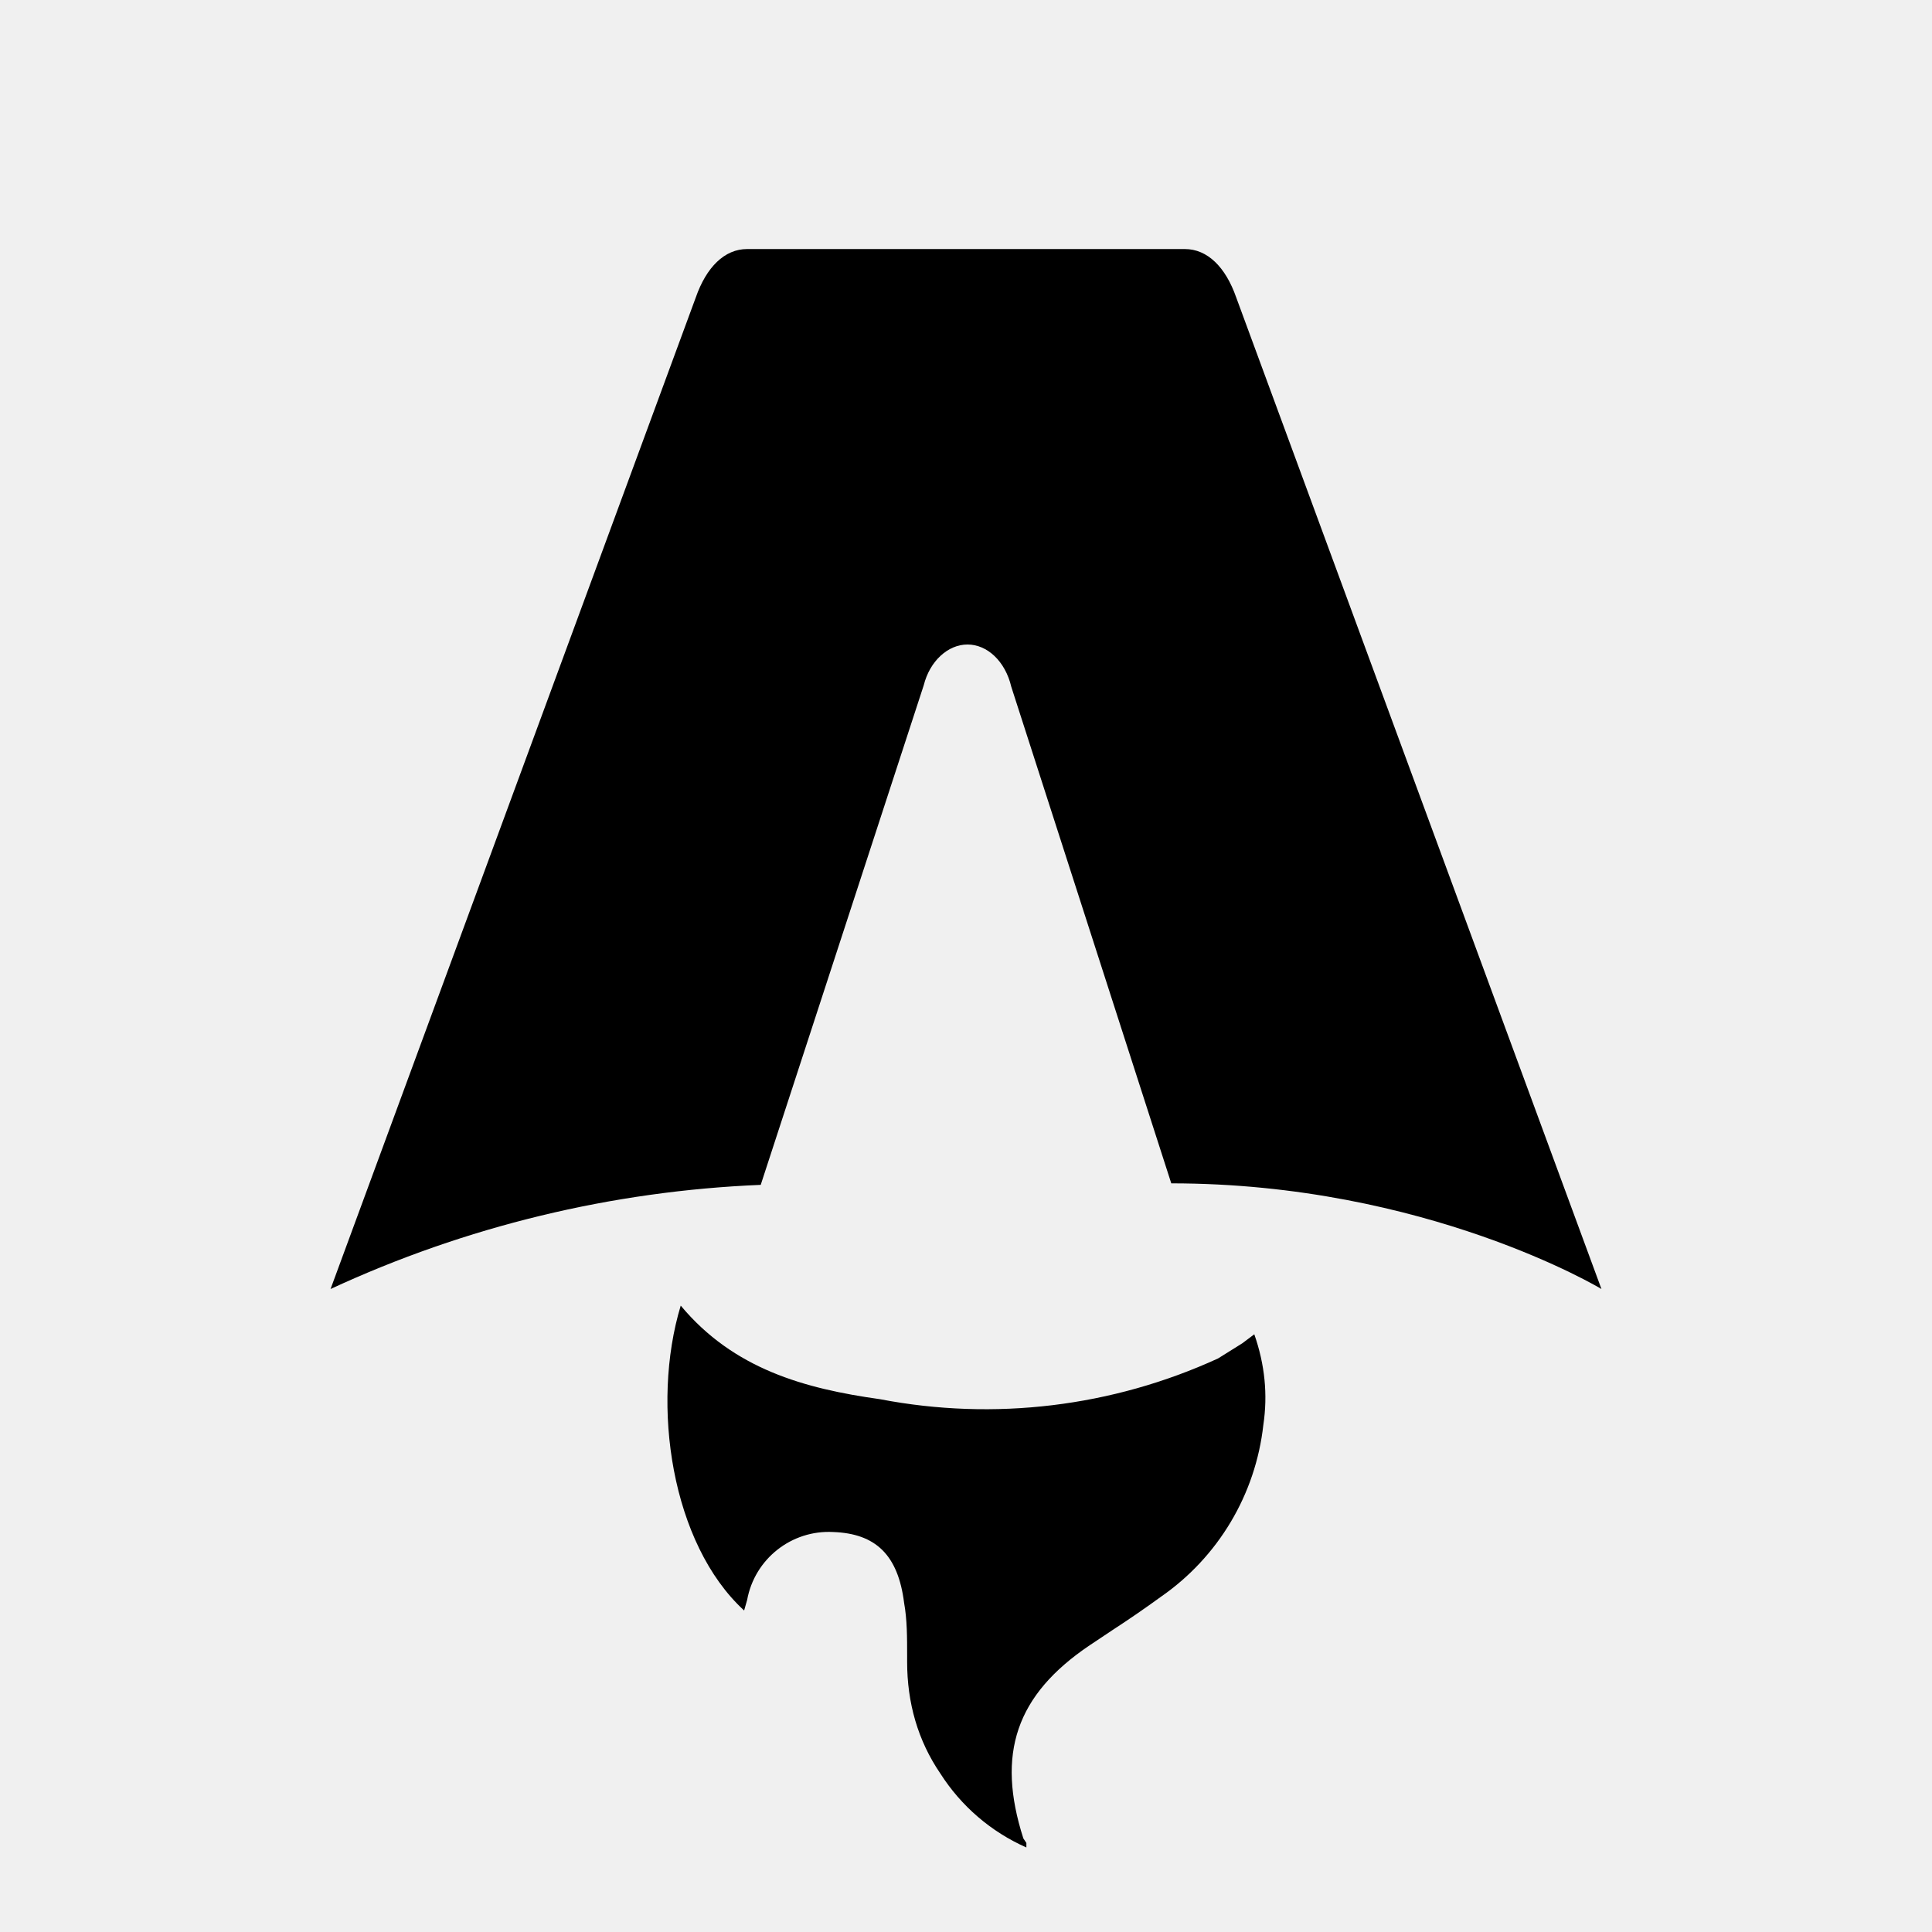
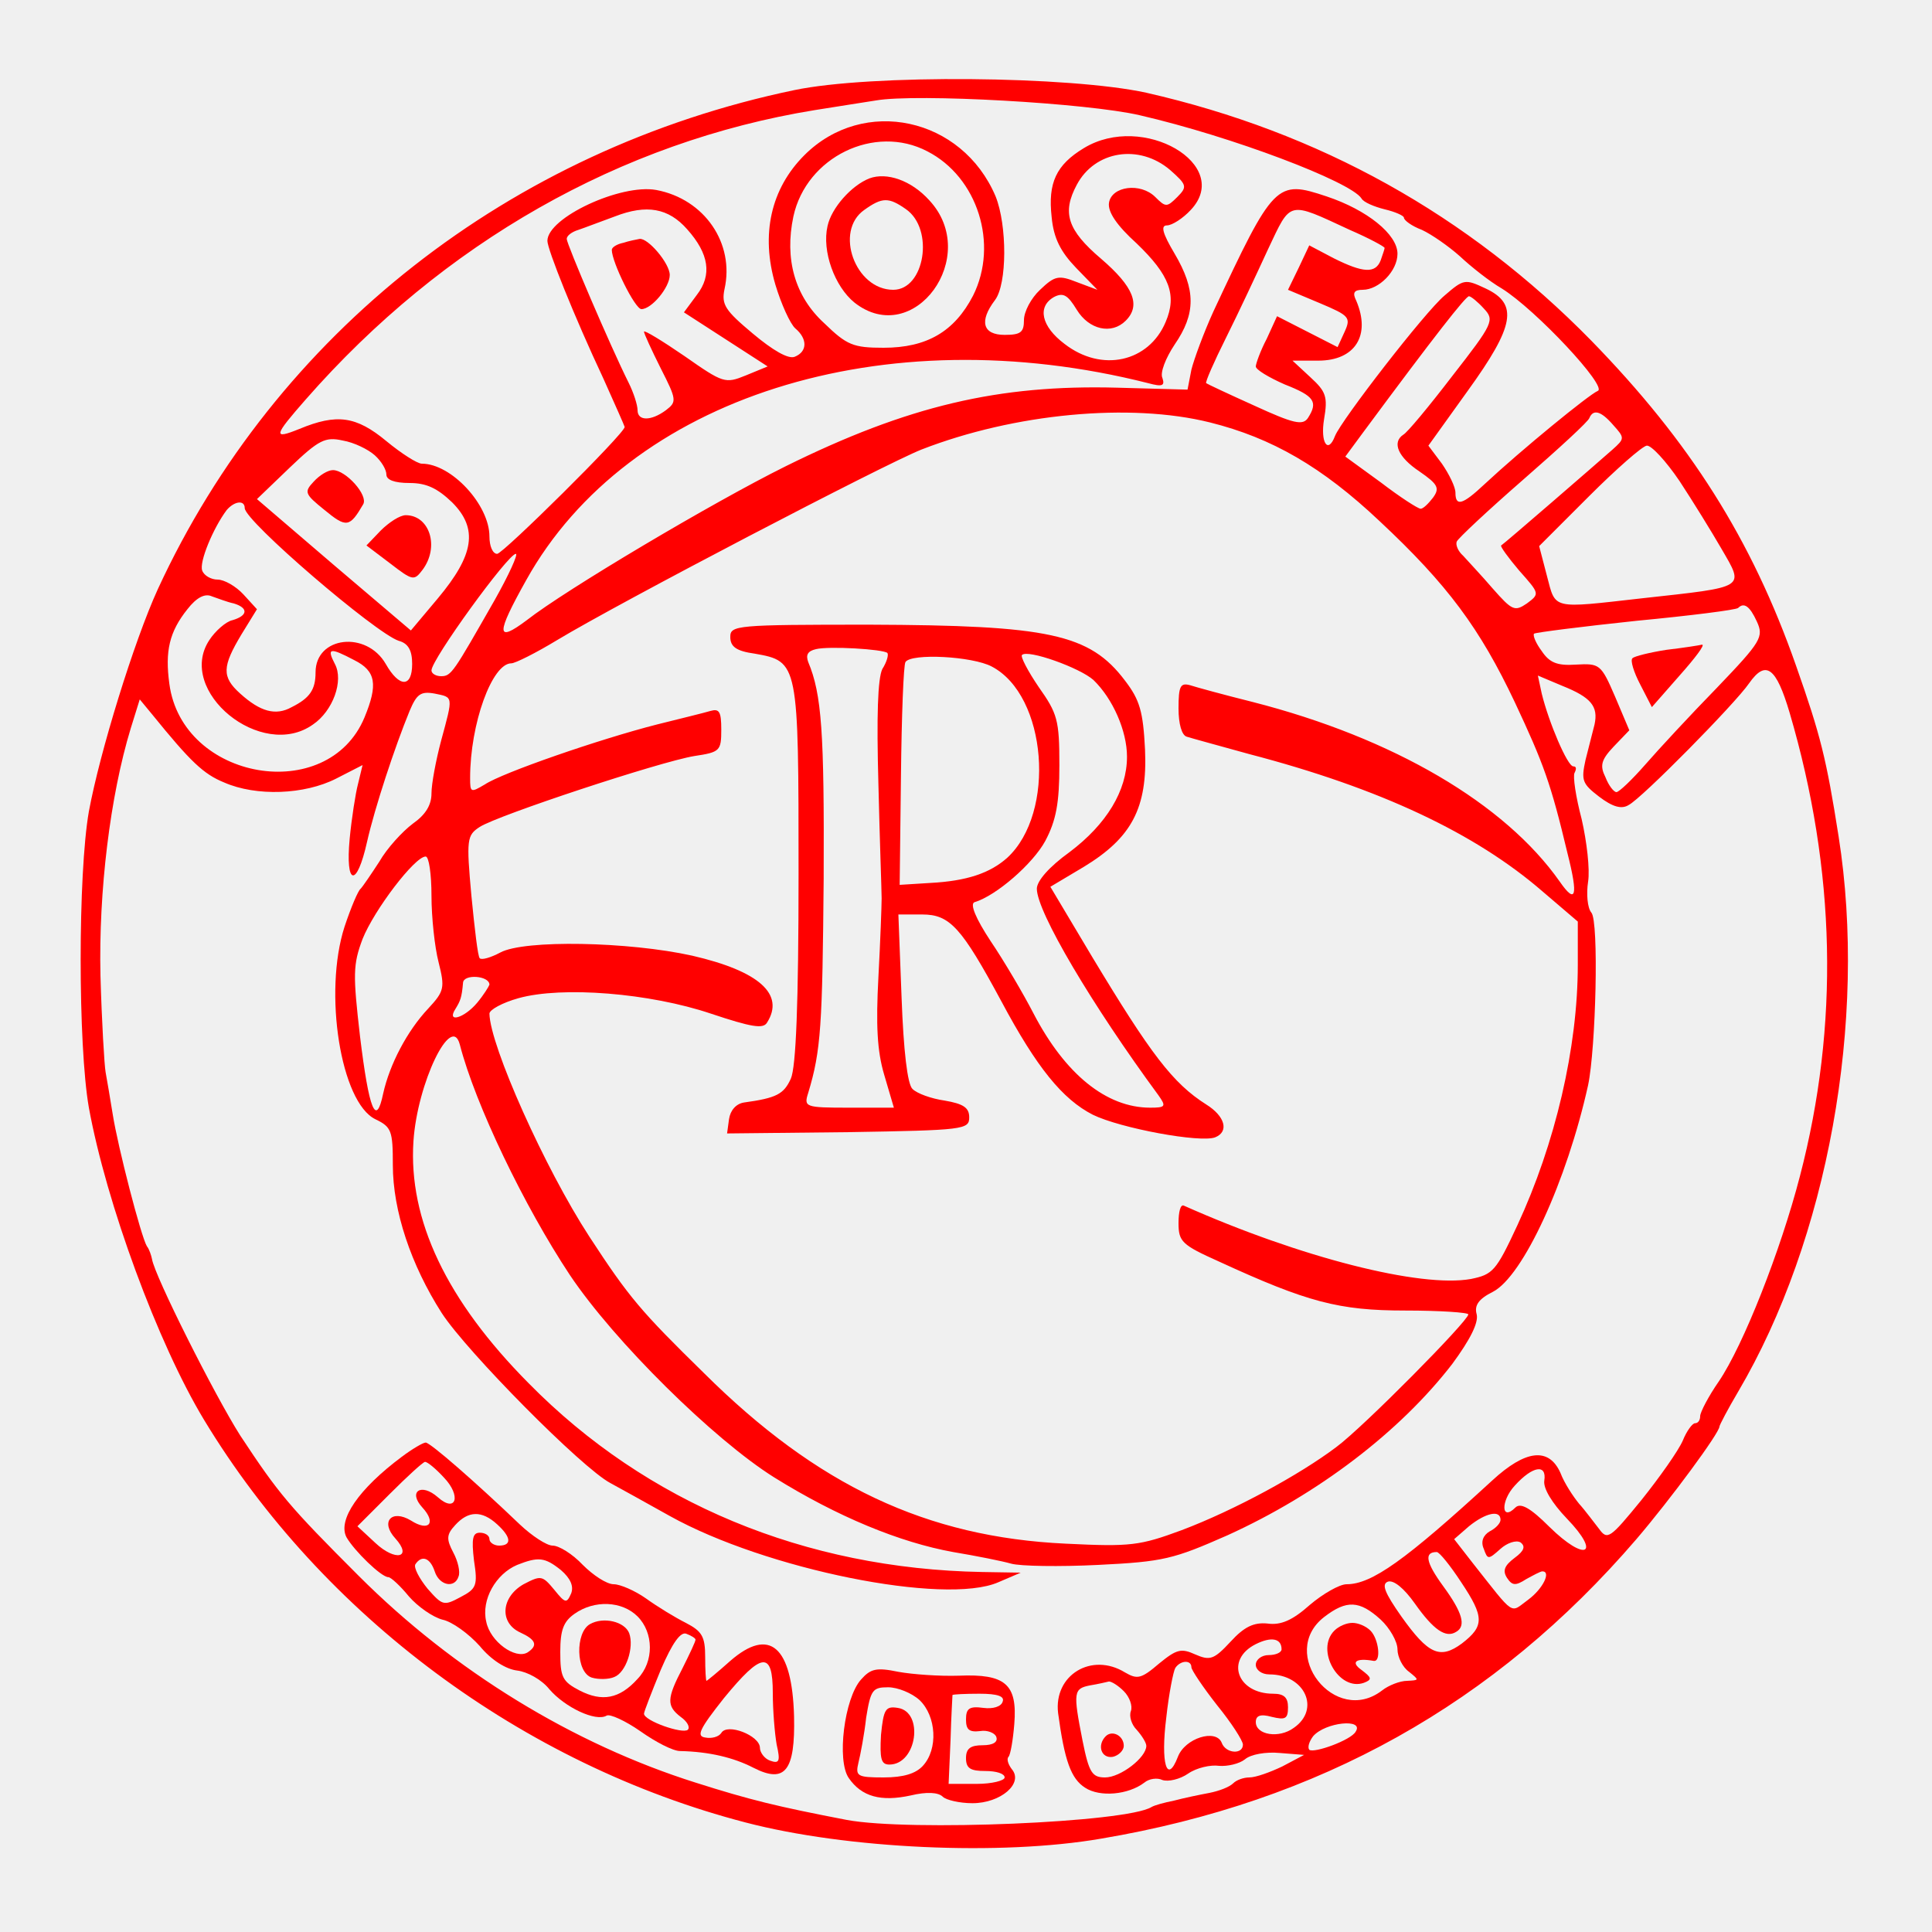
- <svg xmlns="http://www.w3.org/2000/svg" fill="none" viewBox="0 0 128 128">
-   <path d="M50.4 78.5a75.1 75.1 0 0 0-28.5 6.9l24.2-65.7c.7-2 1.9-3.2 3.4-3.2h29c1.5 0 2.7 1.2 3.4 3.2l24.2 65.7s-11.6-7-28.5-7L67 45.5c-.4-1.7-1.6-2.8-2.9-2.8-1.3 0-2.5 1.1-2.9 2.7L50.4 78.5Zm-1.1 28.2Zm-4.2-20.2c-2 6.6-.6 15.8 4.2 20.2a17.5 17.5 0 0 1 .2-.7 5.5 5.5 0 0 1 5.7-4.5c2.8.1 4.3 1.5 4.7 4.7.2 1.1.2 2.3.2 3.5v.4c0 2.7.7 5.2 2.2 7.4a13 13 0 0 0 5.7 4.9v-.3l-.2-.3c-1.8-5.6-.5-9.5 4.4-12.8l1.5-1a73 73 0 0 0 3.2-2.2 16 16 0 0 0 6.8-11.4c.3-2 .1-4-.6-6l-.8.6-1.6 1a37 37 0 0 1-22.4 2.7c-5-.7-9.7-2-13.2-6.2Z" />
-   <style>
-         path { fill: #000; }
-         @media (prefers-color-scheme: dark) {
-             path { fill: #FFF; }
-         }
-     </style>
+ <svg xmlns="http://www.w3.org/2000/svg" version="1.0" width="300pt" height="300pt" viewBox="0 0 300 300" preserveAspectRatio="xMidYMid meet">
+   <g transform="translate(0,300) scale(0.1,-0.1)" fill="#FF0000" stroke="none">
+     <path d="M1233 2860 c-441 -92 -805 -378 -988 -775 -37 -81 -90 -253 -107 -345 -17 -97 -17 -363 0 -460 27 -148 107 -366 179 -485 184 -304 495 -535 841 -625 157 -41 396 -52 552 -25 338 57 611 209 831 465 53 62 129 165 129 175 0 2 13 27 29 54 139 236 201 577 156 862 -19 121 -28 157 -66 265 -69 197 -165 348 -318 505 -192 196 -423 324 -691 385 -119 26 -428 29 -547 4z m537 -39 c143 -33 327 -103 344 -129 3 -6 20 -13 36 -17 17 -4 30 -10 30 -13 0 -4 12 -13 28 -19 15 -7 41 -25 59 -41 17 -16 46 -39 65 -50 53 -33 165 -153 149 -159 -14 -6 -118 -91 -176 -145 -34 -32 -45 -35 -45 -13 0 9 -10 29 -21 45 l-21 28 61 85 c73 101 79 135 28 159 -32 15 -34 15 -64 -11 -30 -25 -160 -193 -170 -218 -11 -29 -23 -10 -17 26 6 35 3 43 -21 65 l-28 26 40 0 c57 0 82 39 59 93 -6 12 -4 17 10 17 25 0 54 29 54 56 0 30 -47 68 -110 89 -78 26 -82 22 -176 -179 -15 -33 -30 -74 -34 -90 l-6 -31 -109 3 c-184 5 -325 -28 -515 -122 -113 -56 -342 -192 -402 -239 -48 -36 -48 -22 -1 62 158 284 555 410 966 306 22 -6 26 -4 22 8 -4 8 5 31 19 52 33 48 33 85 0 141 -19 32 -22 44 -12 44 8 0 25 11 37 24 66 70 -74 152 -166 96 -43 -26 -56 -54 -50 -107 3 -33 14 -54 38 -79 l33 -34 -32 12 c-28 11 -34 10 -57 -12 -14 -13 -25 -34 -25 -47 0 -19 -5 -23 -30 -23 -34 0 -40 21 -15 54 19 25 19 116 1 161 -52 123 -205 156 -297 64 -52 -52 -68 -123 -45 -201 9 -30 23 -61 31 -68 19 -16 19 -36 -1 -44 -10 -4 -34 10 -65 36 -43 36 -49 45 -44 69 16 71 -31 140 -106 154 -55 10 -169 -43 -169 -79 0 -13 41 -116 87 -214 18 -40 33 -74 33 -75 0 -10 -189 -197 -198 -197 -7 0 -12 12 -12 27 0 49 -59 113 -105 113 -7 0 -32 16 -55 35 -47 39 -77 43 -135 19 -42 -17 -40 -11 10 46 213 243 489 400 790 449 39 6 81 13 95 15 63 11 329 -4 410 -23z m-330 -56 c78 -40 111 -144 71 -224 -29 -56 -72 -81 -139 -81 -47 0 -57 4 -92 38 -46 42 -62 100 -48 166 20 92 126 144 208 101z m377 -29 c26 -23 27 -26 11 -42 -16 -16 -18 -16 -34 0 -23 23 -68 17 -72 -9 -2 -14 12 -35 43 -63 51 -49 63 -80 45 -122 -26 -62 -99 -79 -157 -34 -36 27 -43 58 -16 73 14 7 21 3 35 -20 19 -31 54 -39 76 -17 24 24 12 53 -38 96 -53 45 -61 72 -38 115 28 53 97 64 145 23z m-750 -92 c34 -38 39 -71 15 -102 l-20 -27 65 -42 65 -42 -34 -14 c-32 -13 -35 -12 -95 30 -35 24 -63 41 -63 38 0 -3 12 -29 26 -57 25 -49 25 -52 8 -65 -23 -17 -44 -17 -44 0 0 8 -6 27 -14 43 -28 56 -96 215 -96 223 0 5 8 11 18 14 9 3 35 13 57 21 49 19 83 13 112 -20z m1029 -1 c30 -13 54 -26 54 -28 0 -2 -3 -10 -6 -19 -8 -21 -27 -20 -73 3 l-38 20 -16 -34 -17 -35 50 -21 c45 -19 48 -22 38 -44 l-11 -24 -47 24 -47 24 -16 -35 c-10 -19 -17 -39 -17 -43 0 -5 20 -17 45 -28 46 -18 52 -27 36 -52 -8 -12 -22 -9 -83 19 -40 18 -74 34 -75 35 -2 1 12 33 31 71 19 38 48 100 65 137 36 76 30 75 127 30z m208 -122 c17 -18 15 -23 -49 -105 -36 -47 -70 -88 -76 -91 -18 -12 -8 -35 25 -57 29 -20 32 -26 21 -41 -7 -9 -15 -17 -19 -17 -4 0 -32 18 -62 41 l-55 40 28 38 c111 150 159 211 164 211 3 0 14 -9 23 -19z m-425 -177 c96 -24 174 -69 263 -153 106 -99 156 -167 210 -281 45 -96 56 -126 82 -235 17 -67 13 -80 -12 -44 -85 121 -258 223 -477 279 -44 11 -88 23 -97 26 -15 4 -18 -1 -18 -36 0 -24 5 -42 13 -44 6 -2 50 -14 97 -27 203 -53 351 -123 455 -213 l55 -47 0 -67 c0 -129 -35 -278 -94 -405 -33 -71 -38 -76 -72 -83 -78 -14 -264 33 -446 114 -5 2 -8 -10 -8 -27 0 -29 5 -34 63 -60 137 -63 186 -76 289 -76 54 0 98 -3 98 -6 0 -10 -163 -175 -205 -206 -57 -43 -158 -98 -240 -129 -65 -24 -79 -26 -180 -21 -216 10 -386 90 -562 265 -98 96 -116 117 -178 212 -69 106 -154 296 -155 346 0 6 20 17 45 24 68 19 204 8 299 -24 63 -21 81 -24 87 -14 28 44 -12 80 -116 104 -99 22 -261 25 -298 5 -15 -8 -29 -12 -32 -9 -3 2 -8 46 -13 97 -8 88 -7 94 13 107 28 18 279 101 333 110 40 6 42 8 42 41 0 28 -3 33 -17 29 -10 -3 -47 -12 -83 -21 -90 -23 -240 -75 -267 -93 -22 -13 -23 -13 -23 10 0 84 34 178 64 178 6 0 38 16 71 36 96 58 508 273 566 296 144 56 324 73 448 42z m626 -4 c18 -20 18 -21 -1 -38 -26 -23 -168 -146 -173 -149 -2 -1 11 -19 28 -39 32 -36 32 -36 12 -51 -19 -13 -23 -11 -53 23 -18 21 -39 43 -46 51 -8 7 -12 17 -10 22 2 5 48 48 103 96 55 48 102 91 103 96 6 14 18 11 37 -11z m-1923 -47 c10 -9 18 -22 18 -30 0 -8 12 -13 36 -13 26 0 43 -8 66 -30 41 -41 34 -82 -22 -149 l-42 -50 -120 102 -119 102 51 49 c45 43 55 48 82 42 18 -3 40 -14 50 -23z m2026 -40 c21 -32 50 -79 65 -105 36 -62 40 -59 -123 -77 -142 -16 -134 -18 -148 35 l-12 46 77 77 c43 43 83 78 90 79 7 1 30 -24 51 -55z m-2228 -42 c0 -20 203 -194 239 -206 15 -4 21 -15 21 -36 0 -37 -20 -37 -41 0 -30 52 -109 43 -109 -13 0 -27 -9 -40 -37 -54 -25 -14 -49 -7 -80 21 -29 26 -28 42 2 92 l24 39 -21 23 c-12 13 -30 23 -40 23 -10 0 -21 6 -24 14 -5 13 17 66 38 94 12 14 28 16 28 3z m388 -143 c-64 -112 -67 -118 -83 -118 -8 0 -15 4 -15 9 0 17 119 181 131 181 4 0 -11 -33 -33 -72z m-405 -5 c23 -7 22 -19 -2 -26 -10 -2 -27 -17 -36 -31 -52 -79 81 -188 161 -131 31 21 48 68 34 94 -13 25 -8 26 30 6 34 -17 37 -38 16 -89 -57 -137 -283 -98 -303 52 -7 51 0 81 28 116 14 18 27 25 38 20 9 -3 24 -9 34 -11z m2365 -28 c11 -24 7 -31 -62 -103 -41 -42 -91 -96 -111 -119 -21 -24 -41 -43 -45 -43 -4 0 -12 10 -17 23 -9 18 -7 27 13 48 l24 25 -22 52 c-22 51 -24 52 -61 50 -29 -2 -41 3 -53 21 -9 12 -14 24 -12 27 3 2 74 11 159 20 84 8 155 17 158 20 9 9 18 3 29 -21z m51 -142 c72 -245 77 -485 16 -719 -30 -116 -88 -263 -126 -319 -16 -23 -29 -48 -29 -54 0 -6 -3 -11 -8 -11 -4 0 -13 -12 -19 -27 -7 -16 -36 -57 -64 -92 -49 -60 -53 -63 -66 -45 -8 10 -21 28 -31 39 -9 11 -23 32 -29 48 -18 40 -54 36 -106 -12 -135 -124 -187 -161 -226 -161 -11 0 -37 -15 -57 -32 -27 -24 -45 -32 -66 -29 -21 2 -36 -5 -57 -28 -26 -28 -32 -30 -55 -20 -22 10 -29 8 -56 -14 -28 -24 -34 -25 -53 -14 -52 32 -111 -4 -104 -63 10 -74 20 -102 42 -116 23 -15 67 -11 92 8 7 6 20 8 28 4 9 -3 27 1 40 10 13 9 35 14 48 12 13 -1 31 3 40 10 9 8 33 12 54 10 l38 -3 -34 -18 c-19 -9 -41 -17 -51 -17 -9 0 -20 -4 -25 -9 -6 -6 -22 -12 -37 -15 -16 -3 -40 -8 -55 -12 -15 -3 -30 -7 -35 -10 -39 -24 -376 -38 -473 -20 -109 21 -150 31 -235 58 -190 60 -375 173 -523 321 -108 108 -124 127 -184 218 -40 63 -133 248 -137 274 -1 5 -4 15 -8 20 -9 15 -45 154 -53 205 -4 25 -9 54 -11 65 -2 11 -6 79 -8 150 -3 131 15 279 47 384 l14 45 19 -23 c60 -74 80 -93 112 -106 50 -22 125 -19 174 6 l41 21 -7 -29 c-4 -15 -10 -54 -13 -85 -7 -74 11 -77 27 -5 12 53 43 147 66 203 11 26 17 31 39 27 29 -6 29 -3 10 -73 -8 -30 -15 -67 -15 -82 0 -18 -9 -33 -29 -47 -16 -12 -40 -38 -52 -59 -13 -20 -26 -39 -29 -42 -4 -3 -15 -29 -25 -59 -33 -102 -6 -273 48 -299 25 -12 27 -18 27 -71 0 -71 28 -155 76 -230 39 -60 218 -241 262 -264 15 -8 56 -31 92 -51 149 -83 427 -139 510 -103 l35 15 -60 1 c-275 5 -521 107 -704 293 -128 129 -187 254 -179 376 6 90 59 200 72 150 24 -93 100 -251 171 -358 69 -103 223 -255 317 -314 98 -61 195 -101 278 -116 36 -6 76 -14 90 -18 14 -4 75 -5 135 -2 102 5 117 9 201 46 141 64 268 161 349 266 28 38 41 64 38 77 -4 14 3 24 25 35 47 24 115 172 148 321 12 57 17 255 5 268 -6 7 -8 29 -5 48 3 19 -2 62 -10 97 -9 34 -14 67 -11 72 3 6 3 10 -2 10 -9 0 -38 68 -49 113 l-6 28 38 -16 c45 -18 56 -32 50 -60 -3 -11 -9 -36 -14 -55 -7 -32 -5 -37 21 -57 21 -16 35 -20 46 -13 20 10 165 157 187 189 26 37 42 25 63 -46z m-2109 -284 c0 -33 5 -80 11 -103 10 -40 9 -45 -16 -72 -33 -35 -60 -87 -70 -132 -11 -53 -22 -26 -36 89 -11 96 -11 111 4 151 18 45 81 128 98 128 5 0 9 -27 9 -61z m90 -138 c-1 -3 -9 -16 -19 -28 -20 -24 -48 -32 -34 -10 8 13 10 18 12 41 1 14 41 11 41 -3z m1638 -770 c-2 -12 12 -35 35 -59 54 -56 29 -68 -27 -13 -30 30 -45 38 -53 30 -22 -22 -23 10 -1 34 28 31 50 34 46 8z m-68 -61 c0 -5 -7 -13 -17 -18 -10 -6 -14 -16 -9 -27 6 -17 7 -17 26 0 10 9 24 14 31 10 8 -6 6 -13 -9 -24 -16 -12 -19 -20 -12 -31 8 -12 13 -13 30 -2 11 6 22 12 25 12 14 0 1 -27 -22 -44 -29 -21 -19 -28 -87 58 l-28 36 23 20 c26 21 49 26 49 10z m-61 -97 c36 -54 36 -68 1 -95 -34 -25 -52 -17 -94 42 -26 37 -31 50 -21 54 9 3 25 -10 42 -34 29 -41 48 -54 64 -44 16 9 10 30 -20 71 -27 37 -30 53 -10 53 4 0 21 -21 38 -47z m-125 -58 c14 -13 26 -34 26 -46 0 -12 8 -28 18 -35 16 -13 16 -13 -3 -14 -11 0 -29 -7 -39 -15 -73 -56 -162 58 -90 114 35 27 55 26 88 -4z m-154 -46 c0 -5 -9 -9 -20 -9 -11 0 -20 -7 -20 -15 0 -8 9 -15 21 -15 55 0 80 -54 38 -83 -23 -17 -59 -11 -59 9 0 10 7 13 25 8 21 -5 25 -3 25 15 0 15 -6 21 -23 21 -56 0 -75 53 -27 77 24 12 40 9 40 -8z m-140 -28 c0 -4 18 -31 40 -59 22 -27 40 -55 40 -61 0 -16 -27 -14 -33 3 -9 22 -57 7 -68 -22 -17 -44 -27 -10 -18 61 4 37 11 72 14 77 8 12 25 13 25 1z m-105 -37 c9 -9 14 -23 11 -31 -3 -8 1 -21 9 -29 8 -9 15 -20 15 -25 0 -18 -40 -49 -64 -49 -20 0 -25 7 -35 57 -15 76 -14 81 12 86 12 2 25 5 29 6 4 0 14 -6 23 -15z m360 -63 c-7 -13 -65 -34 -72 -28 -3 4 0 13 6 21 19 22 80 28 66 7z" />
+     <path d="M1350 2723 c-28 -11 -59 -46 -65 -74 -9 -39 11 -94 42 -119 92 -72 197 72 116 159 -28 31 -66 44 -93 34z m57 -48 c44 -31 29 -125 -20 -125 -59 0 -92 91 -45 124 28 20 38 20 65 1z" />
+     <path d="M968 2623 c-10 -2 -18 -7 -18 -11 0 -19 36 -92 46 -92 16 0 44 34 44 53 0 18 -34 58 -47 56 -5 -1 -16 -3 -25 -6z" />
+     <path d="M1134 2011 c0 -15 9 -22 38 -26 68 -12 68 -14 68 -342 0 -202 -4 -300 -12 -318 -11 -24 -22 -30 -73 -37 -12 -2 -21 -12 -23 -26 l-3 -22 188 2 c180 3 188 4 188 23 0 15 -9 21 -38 26 -21 3 -43 11 -50 18 -8 7 -14 60 -17 141 l-5 130 37 0 c43 0 61 -20 123 -135 55 -103 95 -152 142 -176 43 -21 167 -44 190 -35 22 9 15 33 -14 51 -52 33 -86 78 -177 229 l-65 109 52 31 c74 45 99 91 95 182 -3 59 -8 77 -31 107 -55 73 -119 86 -397 87 -207 0 -216 -1 -216 -19z m244 -25 c2 -3 -1 -14 -8 -25 -7 -15 -9 -72 -6 -179 2 -86 5 -166 5 -177 0 -11 -2 -66 -5 -122 -4 -75 -2 -115 9 -152 l15 -51 -70 0 c-68 0 -70 1 -63 23 20 66 22 105 24 333 1 227 -3 286 -24 336 -4 11 -1 17 12 20 20 5 105 0 111 -6z m320 -42 c30 -29 52 -79 52 -119 0 -53 -32 -105 -89 -148 -32 -23 -51 -45 -51 -57 0 -36 86 -181 189 -321 12 -17 11 -19 -13 -19 -68 0 -132 52 -181 146 -16 31 -46 82 -67 113 -23 35 -32 57 -25 60 34 10 91 60 110 95 17 32 22 59 22 118 0 70 -3 80 -32 121 -17 25 -29 48 -26 50 9 9 90 -20 111 -39z m-158 21 c86 -45 100 -227 24 -297 -27 -24 -63 -36 -119 -39 l-48 -3 2 169 c1 93 4 173 7 177 9 14 104 9 134 -7z" />
+     <path d="M487 2252 c-15 -16 -14 -19 17 -44 34 -28 39 -27 60 9 8 14 -27 53 -47 53 -8 0 -21 -8 -30 -18z" />
+     <path d="M591 2176 l-22 -23 37 -28 c35 -27 37 -27 50 -10 27 36 11 85 -26 85 -9 0 -26 -11 -39 -24z" />
+     <path d="M2588 1991 c-26 -4 -50 -10 -53 -13 -4 -3 2 -22 12 -41 l18 -35 43 49 c24 27 40 48 35 48 -4 -1 -29 -5 -55 -8z" />
+     <path d="M624 738 c-67 -50 -100 -98 -86 -125 12 -21 54 -62 65 -62 4 0 19 -14 32 -30 14 -16 37 -32 52 -36 15 -3 41 -22 58 -41 18 -22 41 -36 58 -38 16 -2 38 -14 50 -29 24 -28 72 -51 89 -41 5 3 29 -8 52 -24 24 -17 51 -31 62 -31 45 -1 83 -10 114 -26 49 -25 65 -5 63 80 -3 109 -38 139 -99 86 -19 -17 -36 -31 -37 -31 -1 0 -2 17 -2 37 0 32 -5 40 -30 53 -16 8 -44 25 -62 38 -17 12 -40 22 -50 22 -11 0 -32 14 -48 30 -16 17 -37 30 -47 30 -9 0 -32 15 -51 33 -69 66 -139 127 -146 127 -4 0 -21 -10 -37 -22z m65 -32 c28 -29 19 -56 -9 -31 -26 23 -47 9 -24 -16 22 -24 10 -38 -18 -20 -30 18 -48 -2 -24 -28 27 -30 0 -36 -31 -7 l-28 26 50 50 c27 27 52 50 55 50 4 0 17 -11 29 -24z m83 -73 c22 -20 23 -33 3 -33 -8 0 -15 5 -15 10 0 6 -7 10 -15 10 -11 0 -13 -9 -9 -43 6 -39 4 -44 -21 -57 -26 -14 -28 -13 -51 13 -13 16 -22 33 -19 38 10 15 23 10 30 -11 7 -22 31 -27 37 -8 3 7 -1 24 -8 37 -11 21 -11 28 3 43 20 22 41 23 65 1z m99 -71 c15 -13 20 -25 16 -36 -7 -16 -9 -16 -26 5 -19 23 -21 23 -48 9 -35 -20 -38 -60 -5 -75 24 -11 28 -20 11 -31 -19 -11 -58 17 -64 48 -8 34 15 74 48 88 33 13 43 12 68 -8z m119 -72 c25 -25 26 -70 0 -97 -28 -31 -55 -36 -90 -18 -27 14 -30 21 -30 60 0 34 5 47 22 59 31 22 74 20 98 -4z m90 -36 c0 -3 -9 -22 -20 -44 -25 -48 -25 -59 -3 -76 10 -7 15 -16 11 -20 -8 -7 -68 14 -68 25 0 3 12 34 26 68 18 42 31 60 40 56 8 -3 14 -7 14 -9z m120 -83 c0 -27 3 -63 6 -80 6 -26 4 -30 -10 -25 -9 3 -16 13 -16 20 0 19 -51 39 -60 23 -4 -6 -15 -9 -25 -7 -14 2 -9 13 29 61 59 72 76 74 76 8z" />
+     <path d="M916 478 c-23 -13 -22 -75 3 -83 10 -3 26 -3 35 1 18 7 31 46 23 68 -7 18 -40 26 -61 14z" />
+     <path d="M1337 392 c-26 -29 -38 -126 -19 -153 20 -29 50 -37 96 -27 25 6 43 5 50 -2 5 -5 26 -10 46 -10 44 0 80 31 61 53 -6 8 -8 16 -5 19 3 3 7 26 9 51 5 62 -14 78 -86 75 -30 -1 -72 2 -94 6 -34 7 -43 5 -58 -12z m91 -32 c26 -25 29 -76 5 -102 -11 -12 -30 -18 -61 -18 -41 0 -44 2 -39 23 3 12 9 43 12 70 7 43 10 47 34 47 15 0 37 -9 49 -20z m129 -2 c-2 -8 -15 -12 -30 -10 -22 3 -27 -1 -27 -18 0 -16 5 -20 22 -18 11 2 23 -3 25 -9 3 -8 -5 -13 -21 -13 -19 0 -26 -5 -26 -20 0 -16 7 -20 30 -20 17 0 30 -4 30 -10 0 -5 -20 -10 -43 -10 l-44 0 3 68 c1 37 3 68 3 70 1 1 19 2 42 2 28 0 39 -4 36 -12z" />
+     <path d="M1368 306 c-2 -37 0 -46 13 -46 43 0 54 82 13 88 -19 3 -22 -2 -26 -42z" />
+     <path d="M2072 468 c-30 -30 7 -95 46 -81 13 5 12 8 -4 20 -17 12 -9 19 19 14 12 -2 8 34 -5 47 -7 7 -19 12 -28 12 -9 0 -21 -5 -28 -12z" />
+     <path d="M1717 304 c-14 -14 -7 -35 11 -32 9 2 17 10 17 17 0 16 -18 25 -28 15z" />
+   </g>
</svg>
